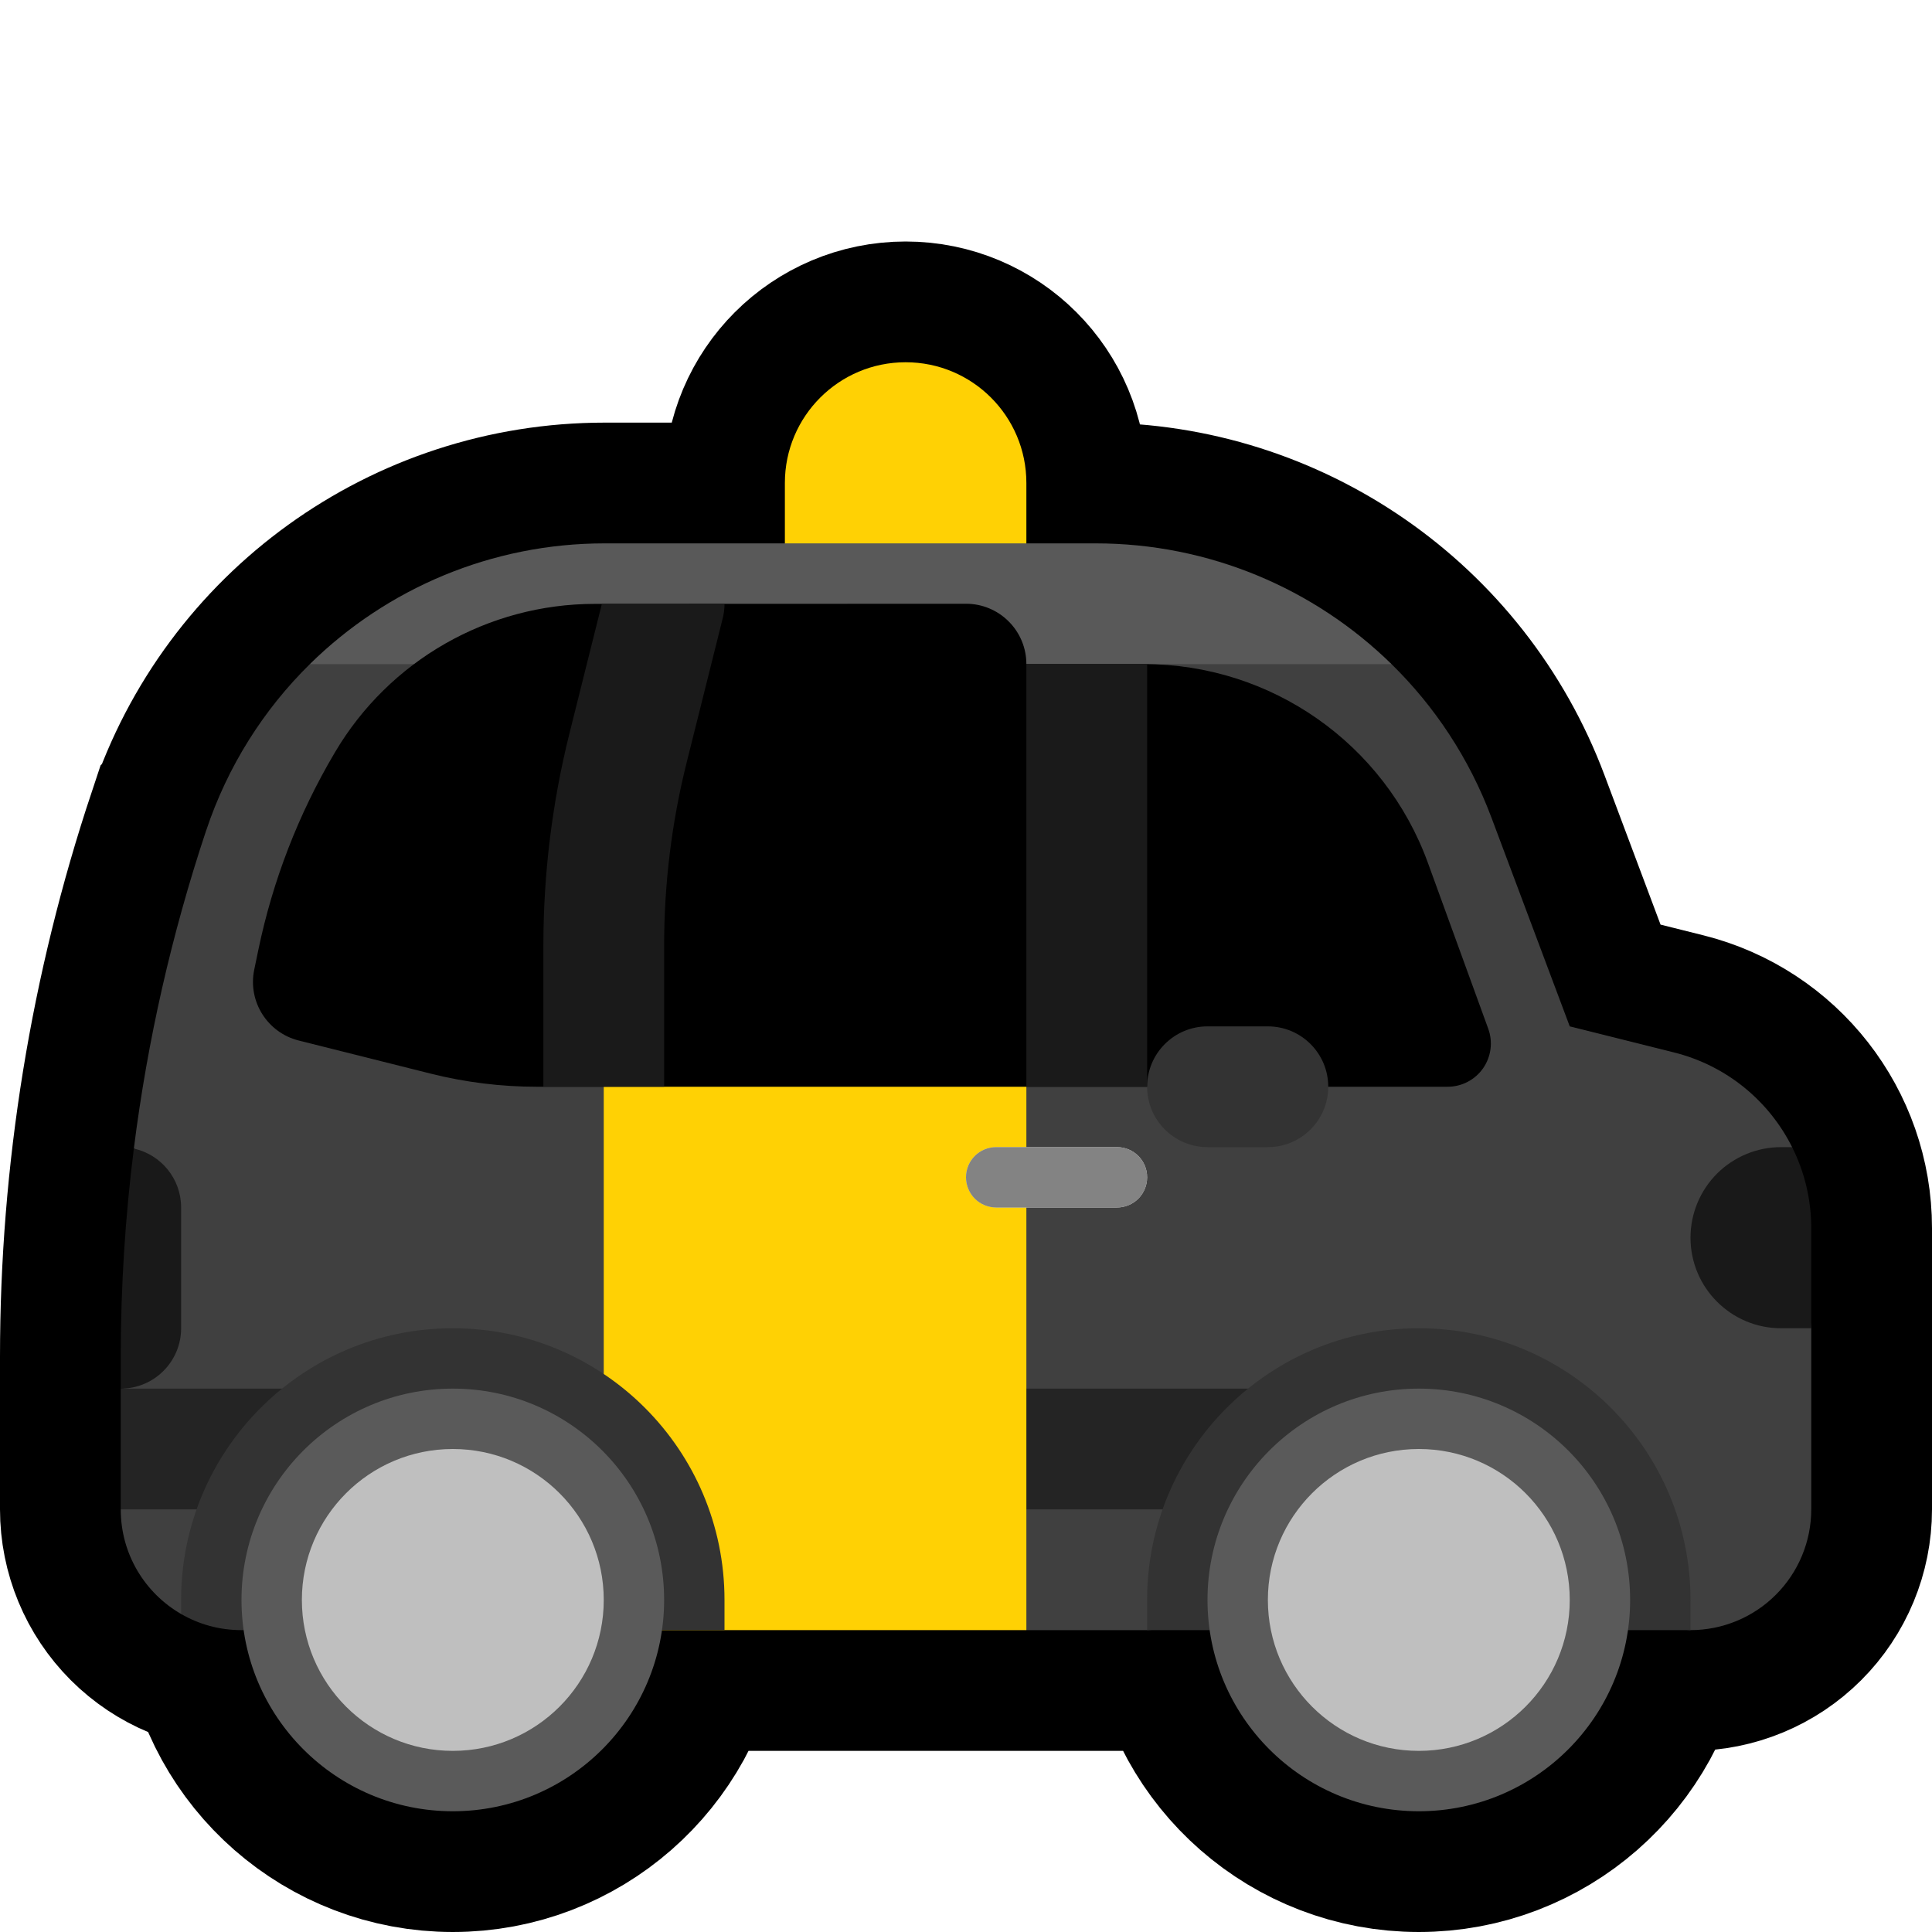
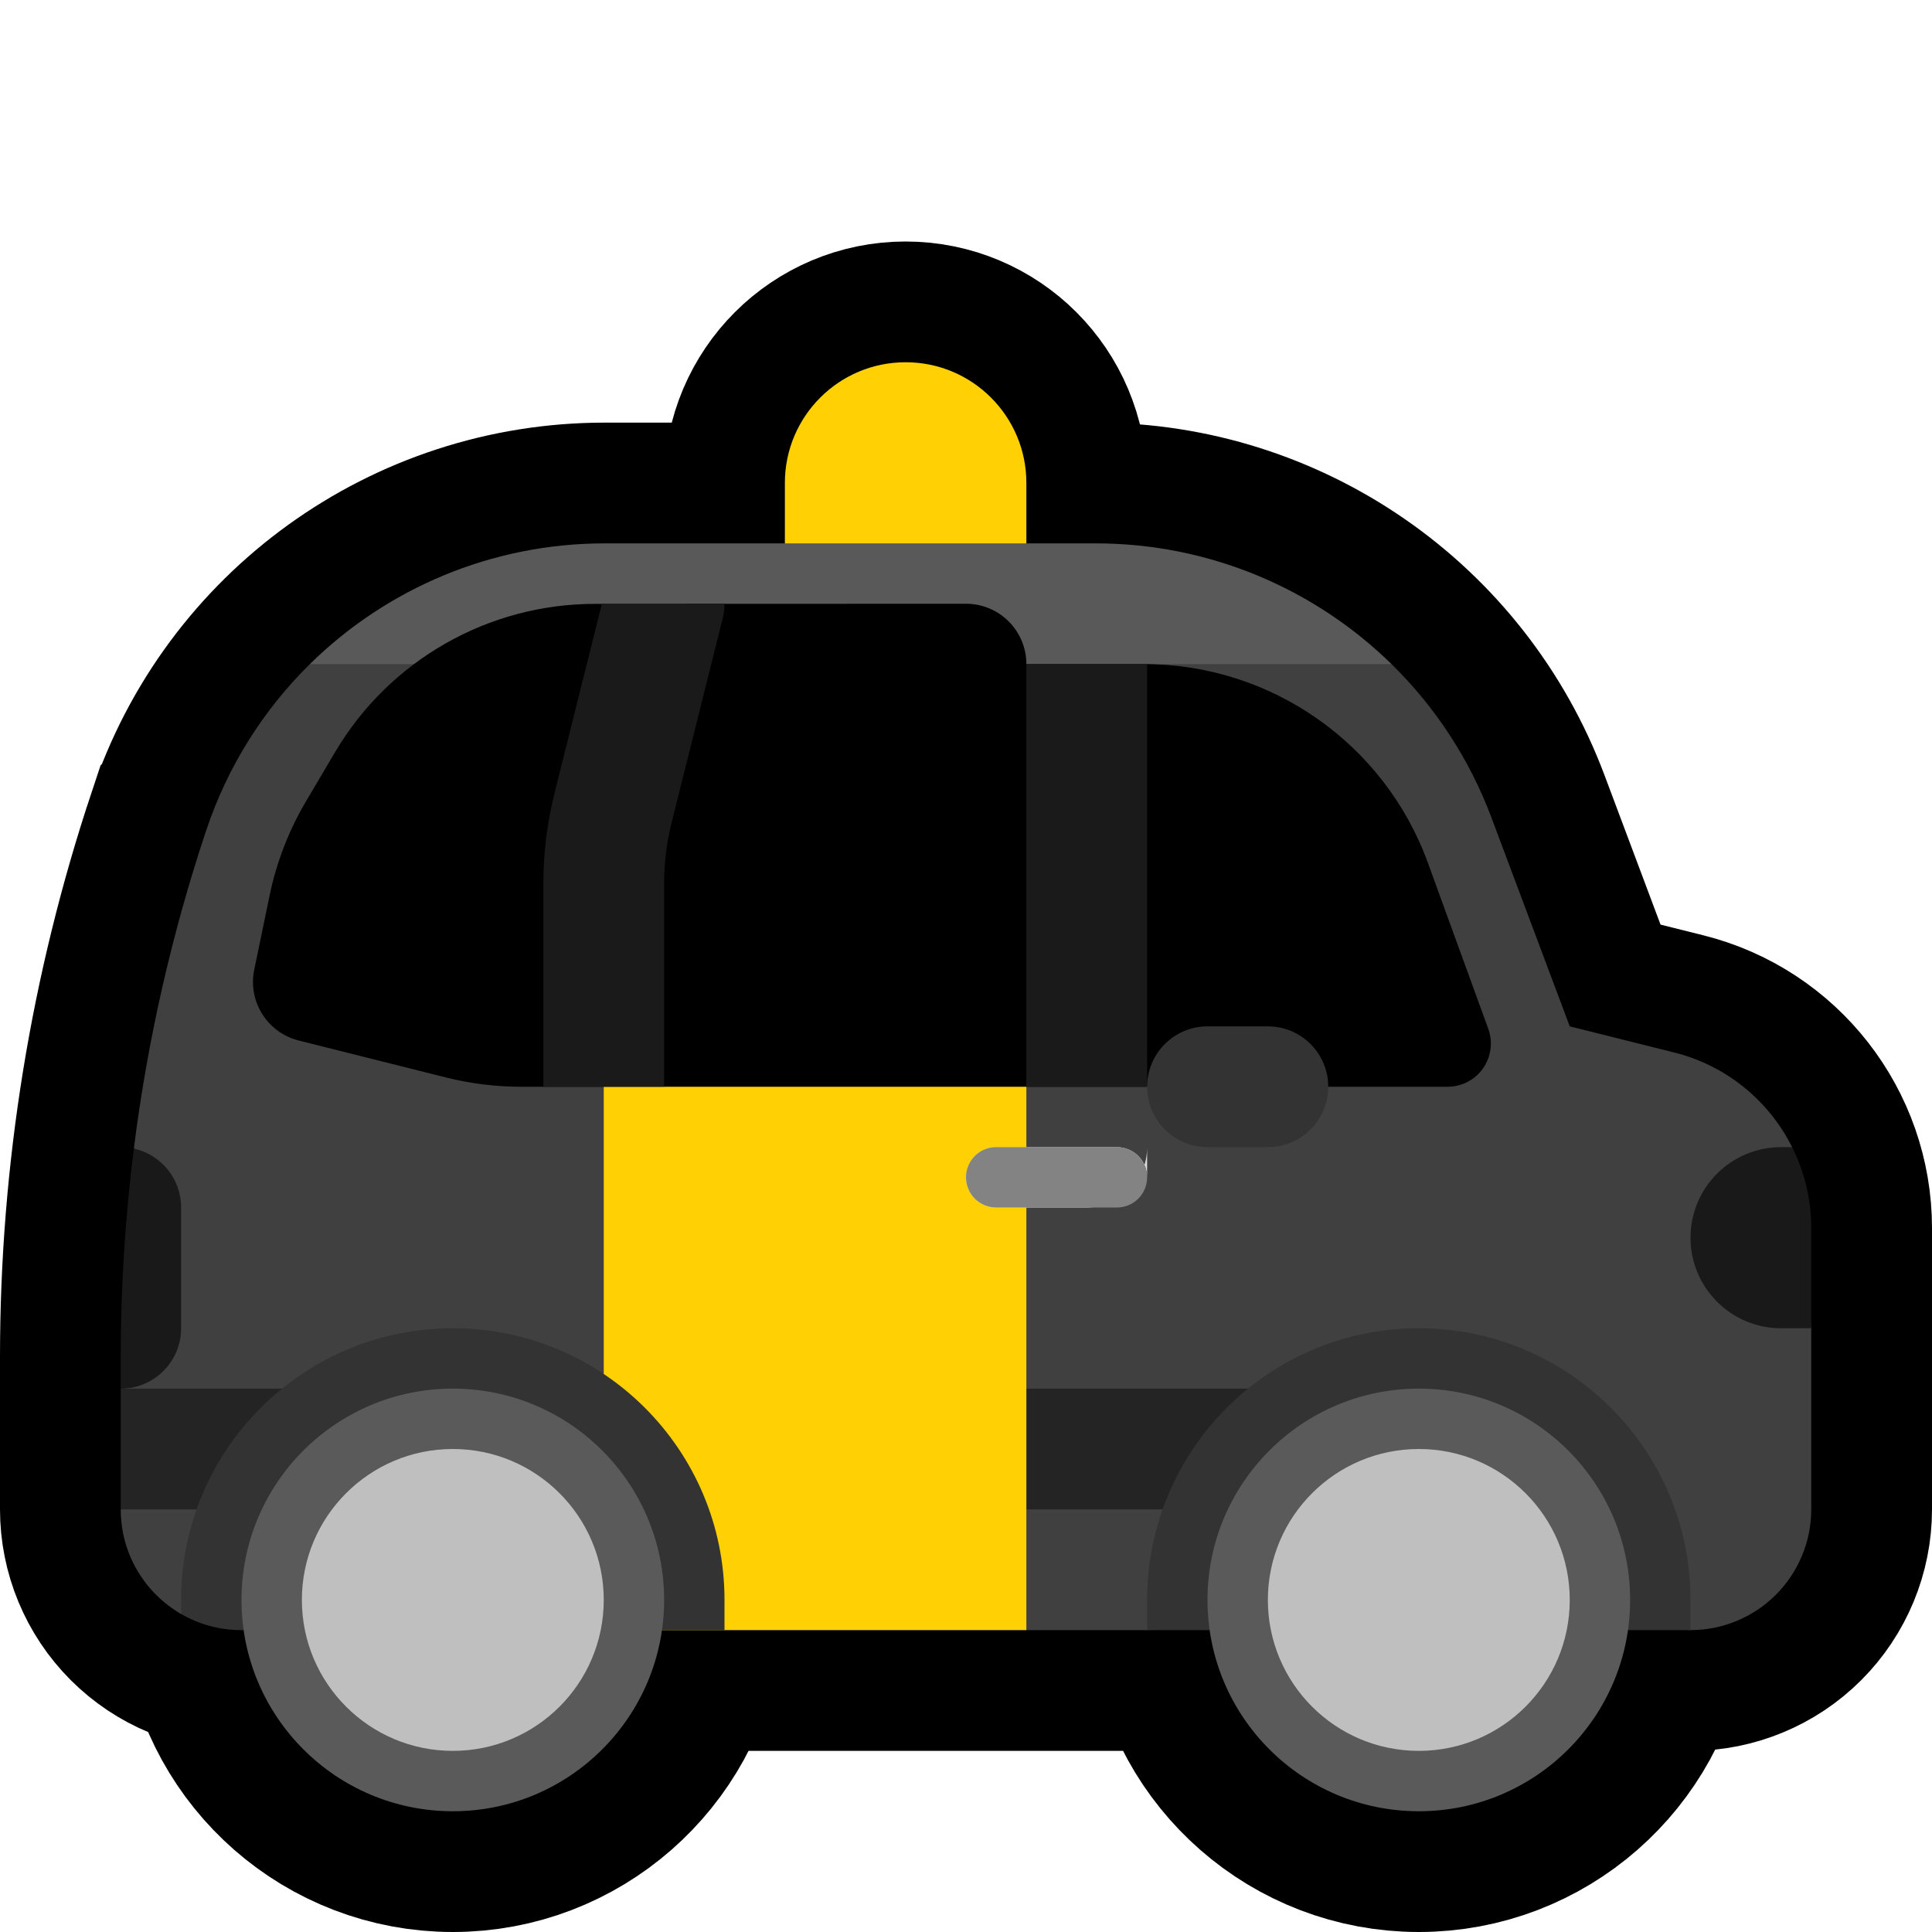
<svg xmlns="http://www.w3.org/2000/svg" width="100%" height="100%" viewBox="0 0 32 32" version="1.1" xml:space="preserve" style="fill-rule:evenodd;clip-rule:evenodd;stroke-linecap:round;stroke-miterlimit:1.5;">
  <rect id="taxi" x="0" y="0" width="32" height="32" style="fill:none;" />
  <clipPath id="_clip1">
    <rect x="0" y="0" width="32" height="32" />
  </clipPath>
  <g clip-path="url(#_clip1)">
    <g id="outline">
-       <path d="M13,9l0,-1c0,-1.105 0.895,-2 2,-2c1.105,0 2,0.895 2,2l0,1l1.149,0c2.918,0 5.53,1.81 6.554,4.542c0.677,1.804 1.297,3.458 1.297,3.458c0,0 0.826,0.207 1.728,0.432c1.335,0.334 2.272,1.534 2.272,2.91c0,1.446 0,3.281 0,4.658c0,0.53 -0.211,1.039 -0.586,1.414c-0.375,0.375 -0.884,0.586 -1.414,0.586l-1.036,0c-0.242,1.695 -1.702,3 -3.464,3c-1.762,0 -3.222,-1.305 -3.464,-3l-9.072,0c-0.242,1.695 -1.702,3 -3.464,3c-1.762,0 -3.222,-1.305 -3.464,-3l-0.036,0c-0.53,0 -1.039,-0.211 -1.414,-0.586c-0.375,-0.375 -0.586,-0.884 -0.586,-1.414l0,-2.528c0,-2.962 0.478,-5.905 1.414,-8.715c0,0 0,0 0.001,-0.001c0.946,-2.84 3.605,-4.756 6.599,-4.756l2.986,0Z" style="fill:none;stroke:#000;stroke-width:4px;" />
+       <path d="M13,9l-0,-1c-0,-1.105 0.895,-2 2,-2c1.105,0 2,0.895 2,2l0,1l1.149,-0c2.918,-0 5.53,1.81 6.554,4.542c0.677,1.804 1.297,3.458 1.297,3.458c-0,-0 0.826,0.207 1.728,0.432c1.335,0.334 2.272,1.534 2.272,2.91c-0,1.446 -0,3.281 0,4.658c0,0.53 -0.211,1.039 -0.586,1.414c-0.375,0.375 -0.884,0.586 -1.414,0.586l-1.036,-0c-0.242,1.695 -1.702,3 -3.464,3c-1.762,0 -3.222,-1.305 -3.464,-3l-9.072,-0c-0.242,1.695 -1.702,3 -3.464,3c-1.762,-0 -3.222,-1.305 -3.464,-3l-0.036,-0c-0.53,0 -1.039,-0.211 -1.414,-0.586c-0.375,-0.375 -0.586,-0.884 -0.586,-1.414l0,-2.528c0,-2.962 0.478,-5.905 1.414,-8.715c0,-0 0,-0 0.001,-0.001c0.946,-2.84 3.605,-4.756 6.599,-4.756l2.986,-0Z" style="fill:none;stroke:#000;stroke-width:4px;" />
    </g>
    <g id="emoji">
      <path d="M17,8c0,-1.105 -0.895,-2 -2,-2c-1.105,0 -2,0.895 -2,2l0,2l4,0l0,-2Z" style="fill:#ffd104;" />
-       <path d="M23.048,11c0.717,0.702 1.288,1.563 1.655,2.542c0.677,1.804 1.297,3.458 1.297,3.458c0,0 0.826,0.207 1.728,0.432c0.871,0.218 1.573,0.804 1.955,1.568l0.317,3l0,3c0,0.53 -0.211,1.039 -0.586,1.414c-0.375,0.375 -0.884,0.586 -1.414,0.586c-0.467,0 -2,-1 -2,-1l-5,0c0,0 -1.41,1 -2,1l-2,0l-1,-1l-9,0l-4,0.733c-0.598,-0.345 -1,-0.991 -1,-1.731l0,-0.002l1,-0.769l0,-0.806l-1,-0.425c0.552,0 0.665,-3.877 0.217,-3.976c0.225,-1.788 0.626,-3.552 1.197,-5.267c0,0 0,0 0.001,-0.001c0.355,-1.066 0.952,-2.003 1.717,-2.756l2.868,-1l13,0l2.048,1Z" style="fill:#404040;" />
-       <path d="M26,24c0,-0.552 -0.448,-1 -1,-1l-23,0l0,2l23,0c0.552,0 1,-0.448 1,-1l0,0Z" style="fill:#242424;" />
-       <path d="M5.132,11c1.273,-1.253 3.012,-2 4.882,-2c2.542,0 5.616,0 8.135,0c1.872,0 3.618,0.745 4.899,2l-17.916,0Z" style="fill:#595959;" />
-       <path d="M17,17l-7,0l0,10l7,0l0,-10Z" style="fill:#ffd104;" />
-       <path d="M3,26.733l0,-0.233c0,-2.485 2.015,-4.5 4.5,-4.5c0,0 0,0 0,0c2.485,0 4.5,2.015 4.5,4.5l0,0.5l-3.377,0c0,0 -3.456,0 -4.625,0c-0.364,0 -0.704,-0.097 -0.998,-0.267Z" style="fill:#333;" />
-       <path d="M19,19.499c0,-0.276 -0.223,-0.499 -0.499,-0.499c-0.555,0 -1.447,0 -2.002,0c-0.276,0 -0.499,0.223 -0.499,0.499c0,0 0,0.001 0,0.001c0,0.133 0.053,0.26 0.146,0.354c0.094,0.093 0.221,0.146 0.354,0.146c0.555,0 1.445,0 2,0c0.133,0 0.26,-0.053 0.354,-0.146c0.093,-0.094 0.146,-0.221 0.146,-0.354c0,0 0,-0.001 0,-0.001Z" style="fill:#dbdbdb;" />
-       <path d="M29.683,19c0.204,0.407 0.317,0.864 0.317,1.342l0,1.658l-0.5,0c-0.828,0 -1.5,-0.672 -1.5,-1.5c0,-0.398 0.158,-0.779 0.439,-1.061c0.282,-0.281 0.663,-0.439 1.061,-0.439l0.183,0Z" style="fill:#191919;" />
-       <path d="M2.217,19.024c0.448,0.099 0.783,0.498 0.783,0.976c0,0.611 0,1.389 0,2c0,0.552 -0.448,1 -1,1c0,0 0,-0.203 0,-0.528c0,-1.154 0.073,-2.306 0.217,-3.448Z" style="fill:#191919;" />
-       <path d="M28,26.5c0,-2.485 -2.015,-4.5 -4.5,-4.5c0,0 0,0 0,0c-2.485,0 -4.5,2.015 -4.5,4.5c0,0.308 0,0.5 0,0.5l9,0l0,-0.5Z" style="fill:#333;" />
-       <path d="M23.65,14.29c-0.719,-1.975 -2.597,-3.29 -4.699,-3.29c-1.061,0 -1.951,0 -1.951,0l0,-0.001c0,-0.265 -0.105,-0.519 -0.293,-0.706c-0.187,-0.188 -0.441,-0.293 -0.706,-0.293c-1.423,0.001 -4.087,0.002 -6.149,0.002c-1.768,0.001 -3.404,0.935 -4.303,2.457c-0.003,0.005 -0.007,0.011 -0.01,0.017c-0.596,1.009 -1.022,2.11 -1.26,3.257c-0.023,0.112 -0.046,0.222 -0.068,0.328c-0.109,0.525 0.216,1.042 0.736,1.173c0.661,0.165 1.542,0.387 2.188,0.549c0.574,0.144 1.165,0.217 1.757,0.217c2.894,0 12.012,0 15.085,0c0.234,0 0.453,-0.114 0.587,-0.305c0.134,-0.192 0.166,-0.437 0.086,-0.656c-0.261,-0.718 -0.635,-1.745 -1,-2.749Z" />
+       <path d="M23.048,11c0.717,0.702 1.288,1.563 1.655,2.542c0.677,1.804 1.297,3.458 1.297,3.458c-0,0 0.826,0.207 1.728,0.432c0.871,0.218 1.573,0.804 1.955,1.568l0.317,3l0,3c0,0.53 -0.211,1.039 -0.586,1.414c-0.375,0.375 -0.884,0.586 -1.414,0.586c-0.467,-0 -2,-1 -2,-1l-5,-0c-0,-0 -1.41,1 -2,1l-2,-0l-1,-1l-9,-0l-4,0.733c-0.598,-0.345 -1,-0.991 -1,-1.731l-0,-0.002l1,-0.769l-0,-0.806l-1,-0.425c0.552,-0 0.665,-3.877 0.217,-3.976c0.225,-1.788 0.626,-3.552 1.197,-5.267c0,-0 0,-0 0.001,-0.001c0.355,-1.066 0.952,-2.003 1.717,-2.756l2.868,-1l13,0l2.048,1Z" style="fill:#404040;" />
+       <path d="M26,24c-0,-0.552 -0.448,-1 -1,-1l-23,-0l0,2l23,-0c0.552,-0 1,-0.448 1,-1Z" style="fill:#242424;" />
+       <path d="M5.132,11c1.273,-1.253 3.012,-2 4.882,-2c2.542,0 5.616,0 8.135,-0c1.872,-0 3.618,0.745 4.899,2l-17.916,0Z" style="fill:#595959;" />
+       <rect x="10" y="17" width="7" height="10" style="fill:#ffd104;" />
+       <path d="M3,26.733l0,-0.233c0,-2.485 2.015,-4.5 4.5,-4.5c-0,0 -0,0 0,-0c2.485,-0 4.5,2.015 4.5,4.5l0,0.5c0,-0 -6.833,-0 -8.002,-0c-0.364,-0 -0.704,-0.097 -0.998,-0.267Z" style="fill:#333;" />
+       <path d="M19,19.5c-0,-0.133 -0.053,-0.26 -0.146,-0.354c-0.094,-0.093 -0.221,-0.146 -0.354,-0.146c-0.556,0 -1.448,0 -2.003,0c-0.132,-0 -0.258,0.052 -0.351,0.146c-0.094,0.093 -0.146,0.219 -0.146,0.351c0,0.001 0,0.002 0,0.003c-0,0.133 0.053,0.26 0.146,0.354c0.094,0.093 0.221,0.146 0.354,0.146c0.408,-0 0.997,-0 1.501,-0c0.552,-0 0.999,-0.447 0.999,-0.999c-0,-0.001 -0,-0.001 -0,0.499Z" style="fill:#dbdbdb;" />
+       <path d="M29.683,19c0.204,0.407 0.317,0.864 0.317,1.342l0,1.658l-0.5,0c-0.828,0 -1.5,-0.672 -1.5,-1.5c-0,-0.398 0.158,-0.779 0.439,-1.061c0.282,-0.281 0.663,-0.439 1.061,-0.439l0.183,0Z" style="fill:#191919;" />
+       <path d="M2.217,19.024c0.448,0.099 0.783,0.498 0.783,0.976c-0,0.611 -0,1.389 -0,2c-0,0.552 -0.448,1 -1,1c0,0 0,-0.203 -0,-0.528c-0,-1.154 0.073,-2.306 0.217,-3.448Z" style="fill:#191919;" />
+       <path d="M28,26.5c-0,-2.485 -2.015,-4.5 -4.5,-4.5c-0,0 -0,0 -0,0c-2.485,0 -4.5,2.015 -4.5,4.5c0,0.308 0,0.5 0,0.5l9,-0l0,-0.5Z" style="fill:#333;" />
+       <path d="M23.65,14.29c-0.719,-1.975 -2.597,-3.29 -4.699,-3.29c-1.061,0 -1.951,0 -1.951,-0l-0,-0.001c0,-0.265 -0.105,-0.519 -0.293,-0.706c-0.187,-0.188 -0.441,-0.293 -0.706,-0.293c-1.423,0.001 -4.087,0.002 -6.149,0.002c-1.768,0.001 -3.404,0.935 -4.303,2.457c-0.173,0.293 -0.339,0.573 -0.48,0.812c-0.285,0.483 -0.489,1.009 -0.603,1.559c-0.079,0.381 -0.173,0.836 -0.255,1.231c-0.109,0.525 0.216,1.042 0.736,1.173c0.752,0.188 1.791,0.449 2.442,0.613c0.406,0.101 0.823,0.153 1.241,0.153l15.347,-0c0.234,-0 0.453,-0.114 0.587,-0.305c0.134,-0.192 0.166,-0.437 0.086,-0.656c-0.261,-0.718 -0.635,-1.745 -1,-2.749Z" />
      <clipPath id="_clip2">
-         <path d="M23.65,14.29c-0.719,-1.975 -2.597,-3.29 -4.699,-3.29c-1.061,0 -1.951,0 -1.951,0l0,-0.001c0,-0.265 -0.105,-0.519 -0.293,-0.706c-0.187,-0.188 -0.441,-0.293 -0.706,-0.293c-1.423,0.001 -4.087,0.002 -6.149,0.002c-1.768,0.001 -3.404,0.935 -4.303,2.457c-0.003,0.005 -0.007,0.011 -0.01,0.017c-0.596,1.009 -1.022,2.11 -1.26,3.257c-0.023,0.112 -0.046,0.222 -0.068,0.328c-0.109,0.525 0.216,1.042 0.736,1.173c0.661,0.165 1.542,0.387 2.188,0.549c0.574,0.144 1.165,0.217 1.757,0.217c2.894,0 12.012,0 15.085,0c0.234,0 0.453,-0.114 0.587,-0.305c0.134,-0.192 0.166,-0.437 0.086,-0.656c-0.261,-0.718 -0.635,-1.745 -1,-2.749Z" />
+         <path d="M23.65,14.29c-0.719,-1.975 -2.597,-3.29 -4.699,-3.29c-1.061,0 -1.951,0 -1.951,-0l-0,-0.001c0,-0.265 -0.105,-0.519 -0.293,-0.706c-0.187,-0.188 -0.441,-0.293 -0.706,-0.293c-1.423,0.001 -4.087,0.002 -6.149,0.002c-1.768,0.001 -3.404,0.935 -4.303,2.457c-0.173,0.293 -0.339,0.573 -0.48,0.812c-0.285,0.483 -0.489,1.009 -0.603,1.559c-0.079,0.381 -0.173,0.836 -0.255,1.231c-0.109,0.525 0.216,1.042 0.736,1.173c0.752,0.188 1.791,0.449 2.442,0.613c0.406,0.101 0.823,0.153 1.241,0.153l15.347,-0c0.234,-0 0.453,-0.114 0.587,-0.305c0.134,-0.192 0.166,-0.437 0.086,-0.656c-0.261,-0.718 -0.635,-1.745 -1,-2.749Z" />
      </clipPath>
      <g clip-path="url(#_clip2)">
-         <path d="M11,10c0,0 -0.319,1.276 -0.597,2.387c-0.268,1.071 -0.403,2.171 -0.403,3.276c0,1.455 0,3.337 0,3.337" style="fill:none;stroke:#1a1a1a;stroke-width:2px;stroke-linejoin:round;" />
+         <path d="M11,10c-0,0 -0.568,2.271 -0.848,3.391c-0.101,0.404 -0.152,0.82 -0.152,1.237c0,1.343 -0,4.372 -0,4.372" style="fill:none;stroke:#1a1a1a;stroke-width:2px;stroke-linejoin:round;" />
        <path d="M18,11l0,8" style="fill:none;stroke:#1a1a1a;stroke-width:2px;stroke-linejoin:round;" />
      </g>
-       <path d="M19,19.499c0,-0.276 -0.223,-0.499 -0.499,-0.499c-0.555,0 -1.447,0 -2.002,0c-0.276,0 -0.499,0.223 -0.499,0.499c0,0 0,0.001 0,0.001c0,0.133 0.053,0.26 0.146,0.354c0.094,0.093 0.221,0.146 0.354,0.146c0.555,0 1.445,0 2,0c0.133,0 0.26,-0.053 0.354,-0.146c0.093,-0.094 0.146,-0.221 0.146,-0.354c0,0 0,-0.001 0,-0.001Z" style="fill:#838383;" />
+       <path d="M19,19.499c-0,-0.276 -0.223,-0.499 -0.499,-0.499c-0.555,0 -1.447,0 -2.002,0c-0.276,0 -0.499,0.223 -0.499,0.499c-0,0 -0,0.001 -0,0.001c0,0.133 0.053,0.26 0.146,0.354c0.094,0.093 0.221,0.146 0.354,0.146c0.555,-0 1.445,-0 2,-0c0.133,0 0.26,-0.053 0.354,-0.146c0.093,-0.094 0.146,-0.221 0.146,-0.354c-0,-0 -0,-0.001 -0,-0.001Z" style="fill:#838383;" />
      <g>
        <circle cx="7.5" cy="26.5" r="3.5" style="fill:#5a5a5a;" />
        <circle cx="7.5" cy="26.5" r="2.5" style="fill:#bfbfbf;" />
      </g>
      <g>
        <circle cx="23.5" cy="26.5" r="3.5" style="fill:#5a5a5a;" />
        <circle cx="23.5" cy="26.5" r="2.5" style="fill:#bfbfbf;" />
      </g>
-       <path d="M22,18c0,-0.552 -0.448,-1 -1,-1c-0.322,0 -0.678,0 -1,0c-0.552,0 -1,0.448 -1,1c0,0.552 0.448,1 1,1c0.322,0 0.678,0 1,0c0.552,0 1,-0.448 1,-1c0,0 0,0 0,0Z" style="fill:#333;" />
+       <path d="M22,18c-0,-0.552 -0.448,-1 -1,-1c-0.322,0 -0.678,0 -1,0c-0.552,0 -1,0.448 -1,1c0,0.552 0.448,1 1,1c0.322,0 0.678,0 1,0c0.552,-0 1,-0.448 1,-1Z" style="fill:#333;" />
    </g>
  </g>
</svg>
